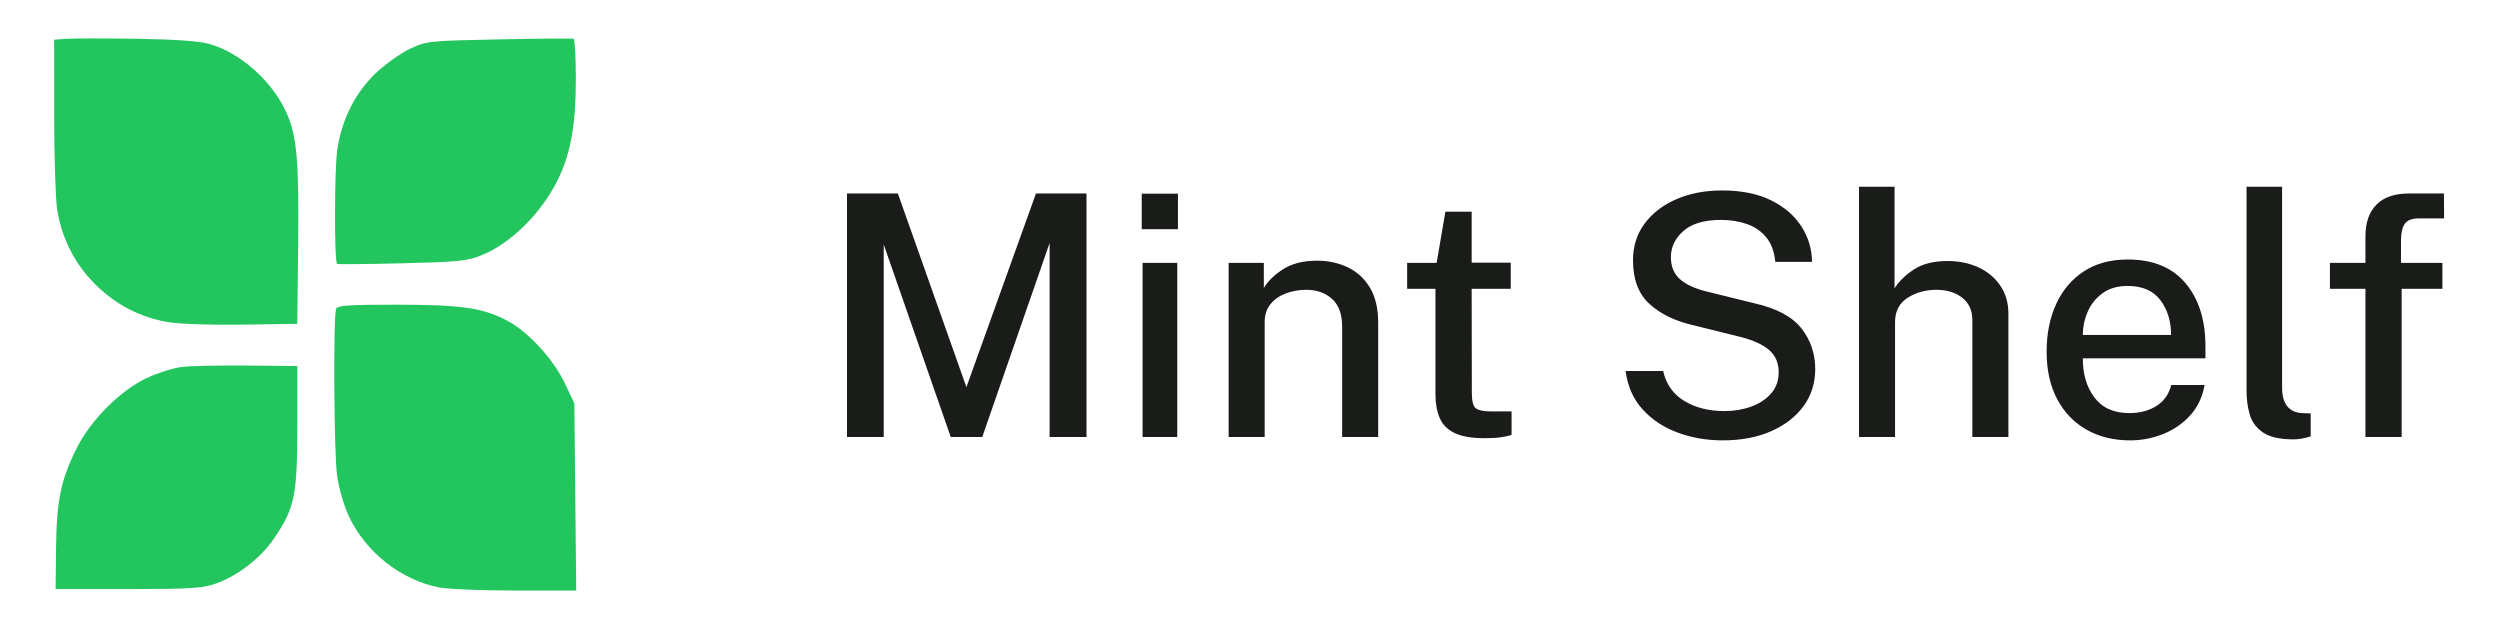
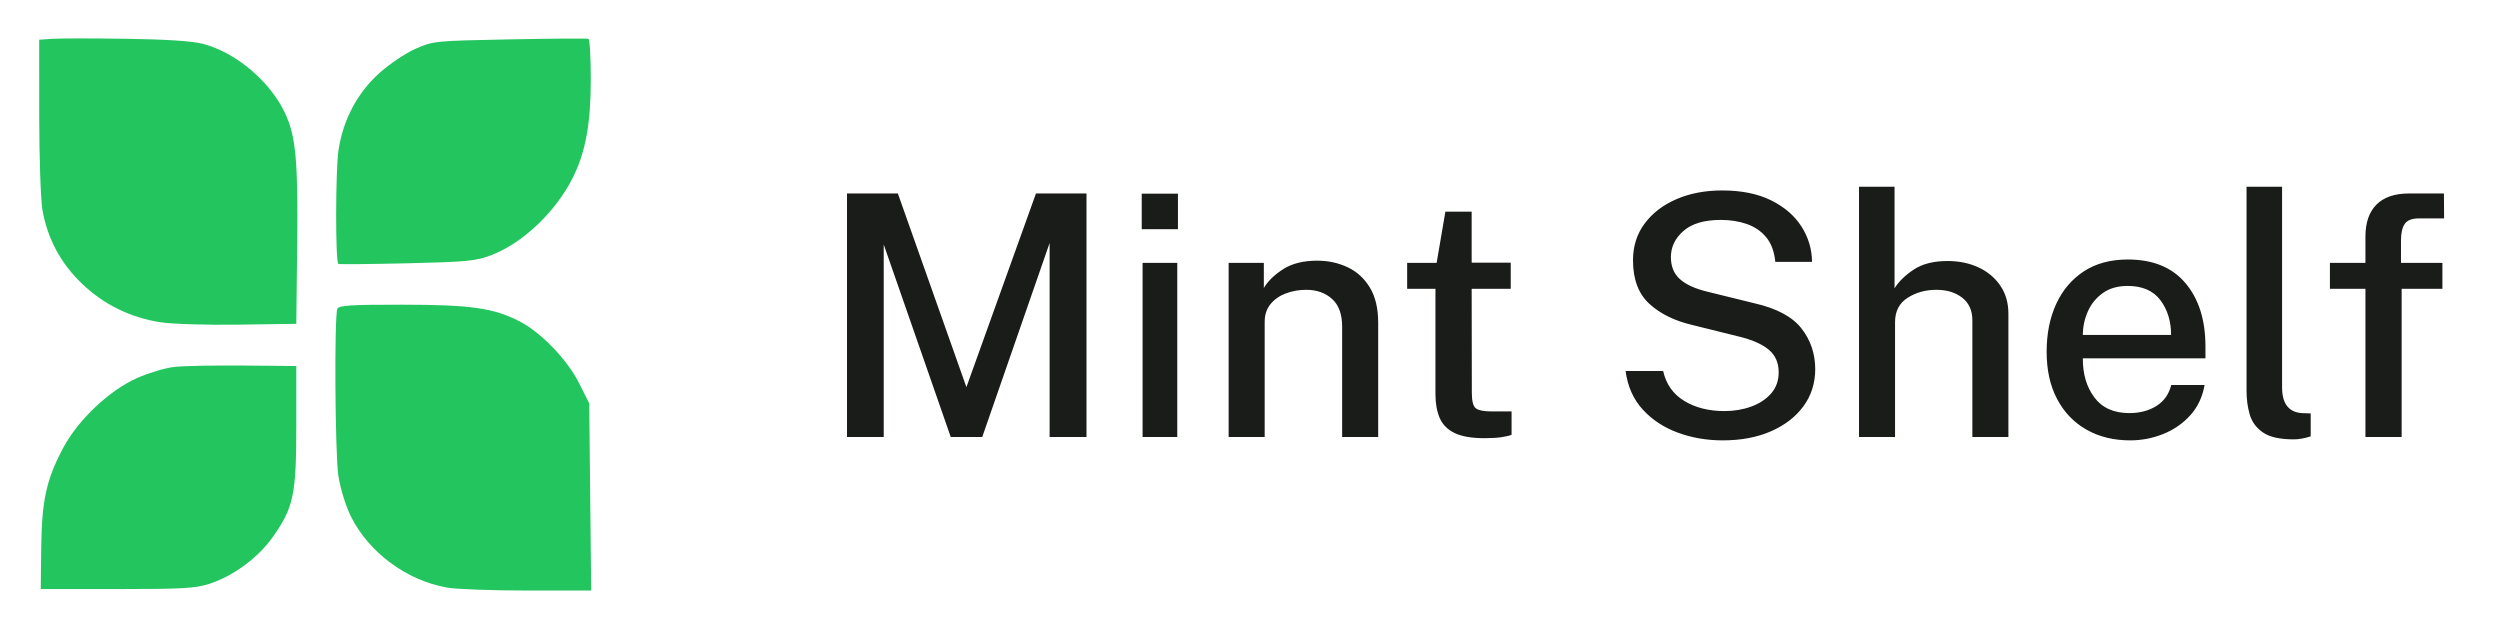
<svg xmlns="http://www.w3.org/2000/svg" viewBox="0 0 254 64" width="254" height="64" role="img" aria-labelledby="title">
  <style>svg &gt; path { fill: #1a1c19; transform: translate(85.9px, 44.4px) scale(.74396) translate(-76px, -49px); }</style>
-   <g fill="#22c55e" transform="translate(5.5 4) scale(.2994652) translate(-27 -28)">
+   <g fill="#22c55e" transform="translate(32 0) scale(1.0573 1) translate(-32 0) translate(5.5 4) scale(.2994652) translate(-27 -28)">
    <path id="leaf-top-left" d="M31.25 27.807 27 28.115l.008 25.692c.004 14.131.471 28.554 1.039 32.052 1.579 9.734 5.938 18.286 12.833 25.181 7.003 7.003 15.335 11.315 24.967 12.922 3.734.622 14.771.984 25.153.824l18.5-.286.288-27c.301-28.29-.423-36.595-3.871-44.41-4.76-10.787-15.676-20.563-26.295-23.548-3.438-.967-11.534-1.539-24.622-1.741-10.725-.166-21.413-.163-23.75.006Z" />
    <path id="leaf-top-right" d="M178 28c-24.05.491-24.606.55-30.281 3.209-3.18 1.49-8.405 5.211-11.611 8.27-7.012 6.688-11.585 15.812-13.051 26.038-.985 6.877-1.031 38.005-.057 38.651.275.183 10.175.095 22-.194 19.111-.467 22.111-.771 27-2.734 10.196-4.095 20.852-14.826 26.317-26.5C202.351 66.124 204 56.51 204 41.612c0-7.422-.338-13.633-.75-13.803-.412-.17-11.775-.084-25.25.191Z" />
    <path id="leaf-bottom-right" d="M122.675 119.405c-1.007 2.623-.743 49.065.322 56.6.592 4.196 2.345 10.25 3.982 13.754 5.743 12.293 17.871 21.803 30.907 24.236 2.963.553 14.579 1.005 25.814 1.005h20.427l-.314-31.75-.313-31.75-3.215-6.788c-3.793-8.007-12.214-17.267-19.123-21.027-8.389-4.566-15.643-5.654-37.805-5.67-16.384-.012-20.244.247-20.682 1.39Z" />
    <path id="leaf-bottom-left" d="M70.293 139.136c-2.863.349-8.194 2.033-11.845 3.742-8.92 4.174-18.947 14.191-23.748 23.725-5.394 10.711-6.868 17.805-7.046 33.897l-.154 14h24.5c21.011 0 25.234-.256 29.656-1.799 7.746-2.703 15.6-8.834 20.265-15.821 6.726-10.072 7.579-14.316 7.579-37.719v-20.339l-17-.161c-9.35-.089-19.343.125-22.207.475Z" />
  </g>
  <path fill="#22c55e" d="M81.223 49L76.209 49L76.209 15.742L83.155 15.742L92.516 42.192L102.015 15.742L108.915 15.742L108.915 49L103.878 49L103.878 22.504L94.678 49L90.377 49L81.223 22.711L81.223 49ZM121.404 20.618L116.459 20.618L116.459 15.765L121.404 15.765L121.404 20.618ZM121.312 49L116.574 49L116.574 25.218L121.312 25.218L121.312 49ZM133.249 49L128.327 49L128.327 25.218L133.134 25.218L133.134 28.645Q133.985 27.219 135.790 26.069Q137.596 24.919 140.425 24.919L140.425 24.919Q142.656 24.919 144.553 25.805Q146.451 26.690 147.601 28.564Q148.751 30.439 148.751 33.406L148.751 33.406L148.751 49L143.829 49L143.829 33.935Q143.829 31.382 142.449 30.140Q141.069 28.898 138.930 28.898L138.930 28.898Q137.458 28.898 136.159 29.381Q134.859 29.864 134.054 30.841Q133.249 31.819 133.249 33.291L133.249 33.291L133.249 49ZM163.264 49.161L163.264 49.161Q160.619 49.161 159.170 48.448Q157.721 47.735 157.146 46.389Q156.571 45.044 156.571 43.135L156.571 43.135L156.571 28.760L152.707 28.760L152.707 25.218L156.732 25.218L157.928 18.226L161.516 18.226L161.516 25.195L166.852 25.195L166.852 28.760L161.516 28.760L161.539 42.951Q161.539 44.699 162.114 45.102Q162.689 45.504 164.207 45.504L164.207 45.504L166.967 45.504L166.967 48.701Q166.507 48.885 165.598 49.023Q164.690 49.161 163.264 49.161ZM195.786 49.460L195.786 49.460Q192.543 49.460 189.668 48.402Q186.793 47.344 184.872 45.239Q182.952 43.135 182.538 39.984L182.538 39.984L187.667 39.984Q188.265 42.675 190.542 44.066Q192.819 45.458 196.039 45.458L196.039 45.458Q197.994 45.458 199.684 44.849Q201.375 44.239 202.410 43.054Q203.445 41.870 203.445 40.168L203.445 40.168Q203.445 38.259 202.168 37.144Q200.892 36.028 198.339 35.361L198.339 35.361L191.669 33.705Q188.012 32.854 185.781 30.807Q183.550 28.760 183.550 24.873L183.550 24.873Q183.550 21.975 185.148 19.836Q186.747 17.697 189.495 16.513Q192.244 15.328 195.717 15.328L195.717 15.328Q199.696 15.328 202.421 16.685Q205.147 18.042 206.561 20.262Q207.976 22.481 207.999 25.080L207.999 25.080L202.985 25.080Q202.778 22.964 201.731 21.710Q200.685 20.457 199.075 19.905Q197.465 19.353 195.556 19.353L195.556 19.353Q192.152 19.353 190.438 20.860Q188.725 22.366 188.725 24.436L188.725 24.436Q188.725 26.345 189.967 27.449Q191.209 28.553 193.693 29.151L193.693 29.151L200.133 30.738Q204.687 31.773 206.561 34.177Q208.436 36.580 208.436 39.731L208.436 39.731Q208.436 42.583 206.849 44.768Q205.262 46.953 202.421 48.206Q199.581 49.460 195.786 49.460ZM219.338 49L214.416 49L214.416 14.822L219.269 14.822L219.269 28.691Q220.143 27.288 221.902 26.127Q223.662 24.965 226.514 24.965L226.514 24.965Q228.837 24.965 230.712 25.828Q232.586 26.690 233.701 28.311Q234.817 29.933 234.817 32.164L234.817 32.164L234.817 49L229.895 49L229.895 33.061Q229.895 31.060 228.515 29.979Q227.135 28.898 224.973 28.898L224.973 28.898Q222.765 28.898 221.051 29.991Q219.338 31.083 219.338 33.314L219.338 33.314L219.338 49ZM251.446 49.460L251.446 49.460Q248.065 49.460 245.489 47.999Q242.913 46.539 241.475 43.825Q240.038 41.111 240.038 37.362L240.038 37.362Q240.038 33.659 241.349 30.819Q242.660 27.978 245.132 26.368Q247.605 24.758 251.124 24.758L251.124 24.758Q256.276 24.758 259.001 27.989Q261.727 31.221 261.727 36.626L261.727 36.626L261.727 38.259L244.983 38.259Q244.960 41.456 246.558 43.595Q248.157 45.734 251.331 45.734L251.331 45.734Q253.470 45.734 255.022 44.768Q256.575 43.802 257.058 41.893L257.058 41.893L261.612 41.893Q261.175 44.354 259.657 46.033Q258.139 47.712 255.965 48.586Q253.792 49.460 251.446 49.460ZM244.983 35.062L244.983 35.062L257.035 35.062Q257.035 32.256 255.575 30.313Q254.114 28.369 251.101 28.369L251.101 28.369Q249.054 28.369 247.685 29.358Q246.317 30.347 245.650 31.888Q244.983 33.429 244.983 35.062ZM273.779 49.322L273.779 49.322Q270.950 49.322 269.581 48.379Q268.213 47.436 267.776 45.929Q267.339 44.423 267.339 42.721L267.339 42.721L267.339 14.822L272.192 14.822L272.192 42.215Q272.192 45.527 274.860 45.734L274.860 45.734L276.102 45.780L276.102 48.908Q274.837 49.322 273.779 49.322ZM288.522 49L283.577 49L283.577 28.760L278.724 28.760L278.724 25.218L283.577 25.218L283.577 21.607Q283.577 18.778 285.083 17.260Q286.590 15.742 289.534 15.742L289.534 15.742L294.295 15.742L294.318 19.146L290.868 19.146Q289.465 19.146 288.947 19.893Q288.430 20.641 288.430 22.182L288.430 22.182L288.430 25.218L294.088 25.218L294.088 28.760L288.522 28.760L288.522 49Z" />
</svg>
